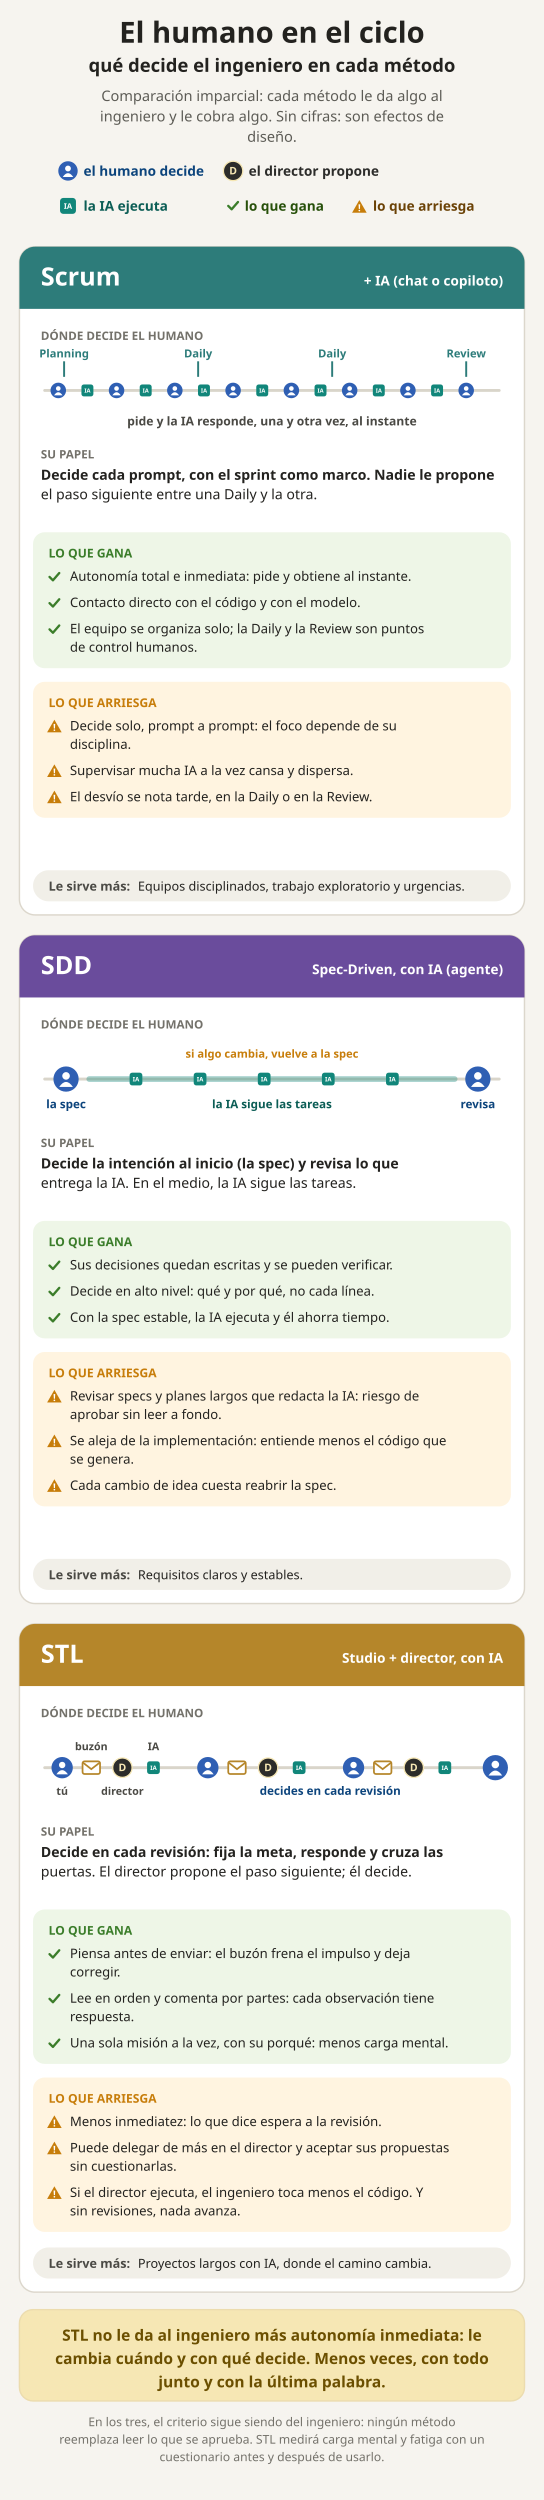
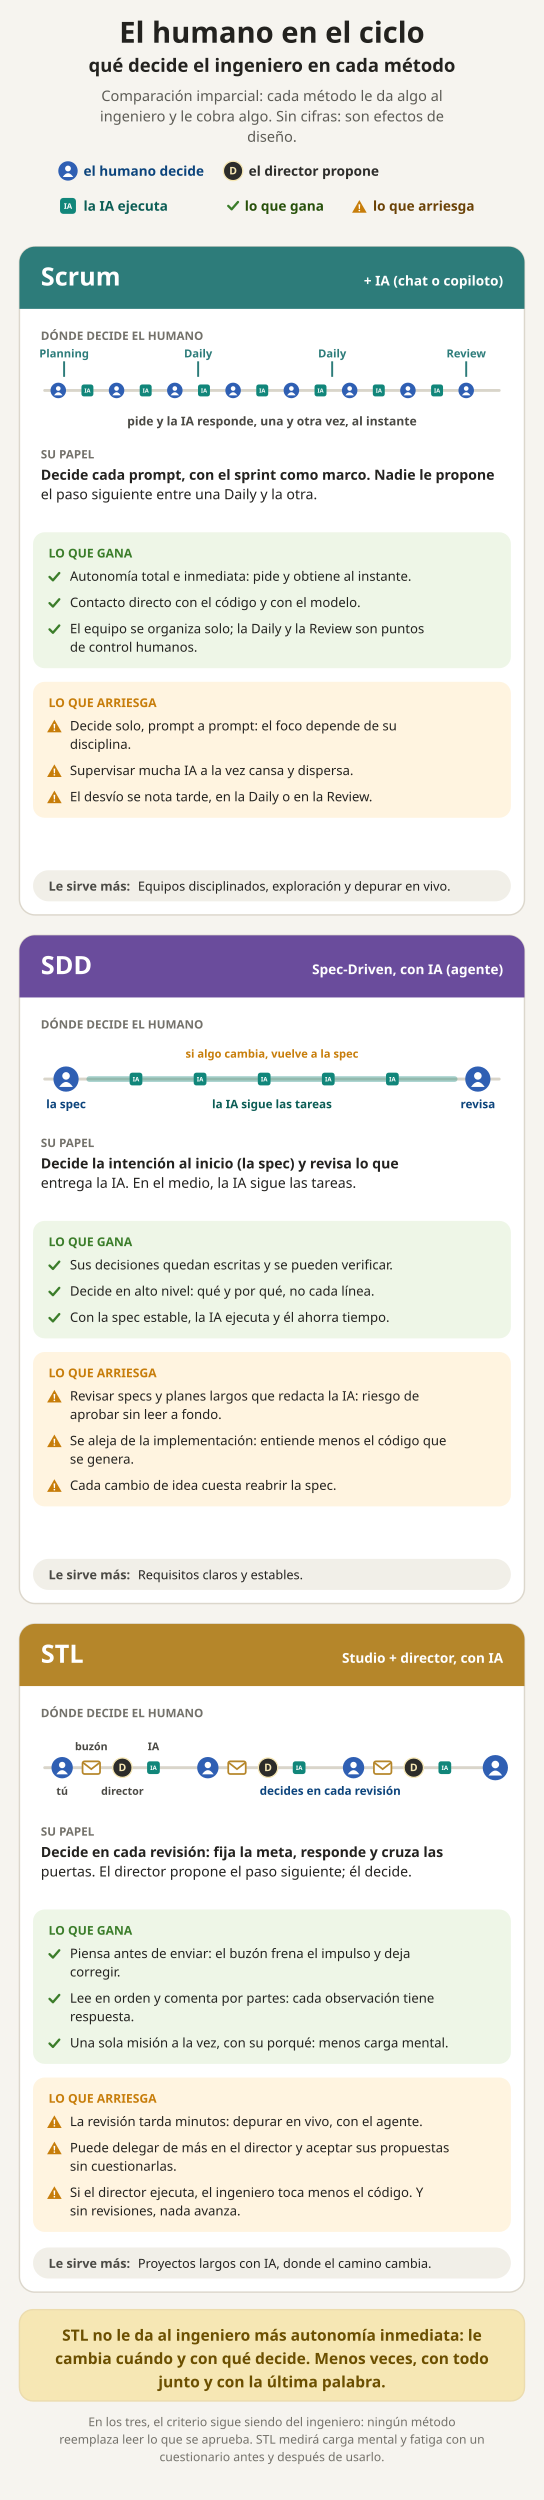
<svg xmlns="http://www.w3.org/2000/svg" viewBox="0 0 560 2574" width="560" height="2574" role="img" aria-labelledby="titulo desc">
  <style>text { font-family: "Segoe UI", system-ui, -apple-system, sans-serif; }</style>
  <rect width="560" height="2574" fill="#f6f4ef" />
  <text x="280.0" y="44" font-size="30" font-weight="800" fill="#23221f" text-anchor="middle">El humano en el ciclo</text>
  <text x="280.0" y="74" font-size="19" font-weight="700" fill="#23221f" text-anchor="middle">qué decide el ingeniero en cada método</text>
  <text x="280.0" y="104" font-size="15" font-weight="400" fill="#5c5b55" text-anchor="middle">Comparación imparcial: cada método le da algo al</text>
  <text x="280.0" y="125" font-size="15" font-weight="400" fill="#5c5b55" text-anchor="middle">ingeniero y le cobra algo. Sin cifras: son efectos de</text>
  <text x="280.0" y="146" font-size="15" font-weight="400" fill="#5c5b55" text-anchor="middle">diseño.</text>
  <circle cx="70" cy="176" r="10" fill="#2f5fb3" />
  <circle cx="70" cy="173.5" r="3.0" fill="#fff" />
  <path d="M64.583 182.25q5.417 -7.917 10.833 0z" fill="#fff" />
  <text x="86" y="181" font-size="14" font-weight="600" fill="#0c447c" text-anchor="start">el humano decide</text>
  <circle cx="240" cy="176" r="10" fill="#2c2c2a" stroke="#f6e7b4" stroke-width="1.333" />
  <text x="240" y="179.583" font-size="10.8" font-weight="800" fill="#f6e7b4" text-anchor="middle">D</text>
  <text x="256" y="181" font-size="14" font-weight="600" fill="#2c2c2a" text-anchor="start">el director propone</text>
  <rect x="61.8" y="203.8" width="16.4" height="16.4" rx="3.333" fill="#11867a" />
  <text x="70" y="215.0" font-size="7.9" font-weight="800" fill="#fff" text-anchor="middle">IA</text>
  <text x="86" y="217" font-size="14" font-weight="600" fill="#0b5d55" text-anchor="start">la IA ejecuta</text>
  <path d="M235 212l3.5 3.5 6.5-7.5" fill="none" stroke="#3b7d2a" stroke-width="2.4" stroke-linecap="round" stroke-linejoin="round" />
  <text x="252" y="217" font-size="14" font-weight="600" fill="#27500a" text-anchor="start">lo que gana</text>
  <path d="M370 206l7.5 13h-15z" fill="#c77d0a" />
  <text x="370" y="217.5" font-size="10" font-weight="800" fill="#fff" text-anchor="middle">!</text>
  <text x="384" y="217" font-size="14" font-weight="600" fill="#6b4206" text-anchor="start">lo que arriesga</text>
  <rect x="20" y="254" width="520" height="688" rx="16" fill="#fff" stroke="#dcd7cc" stroke-width="1.5" />
  <path d="M20 270a16 16 0 0 1 16 -16h488a16 16 0 0 1 16 16v48h-520z" fill="#2d7c7a" />
  <text x="42" y="294" font-size="26" font-weight="800" fill="#fff" text-anchor="start">Scrum</text>
  <text x="518" y="294" font-size="14" font-weight="600" fill="#fff" text-anchor="end">+ IA (chat o copiloto)</text>
  <text x="42" y="350" font-size="12" font-weight="800" fill="#73716a" text-anchor="start">DÓNDE DECIDE EL HUMANO</text>
  <line x1="46" y1="402" x2="514" y2="402" stroke="#d9d5ca" stroke-width="3" stroke-linecap="round" />
  <line x1="66" y1="372" x2="66" y2="388" stroke="#2d7c7a" stroke-width="2" />
  <text x="66" y="368" font-size="11.5" font-weight="700" fill="#2d7c7a" text-anchor="middle">Planning</text>
  <line x1="204" y1="372" x2="204" y2="388" stroke="#2d7c7a" stroke-width="2" />
  <text x="204" y="368" font-size="11.5" font-weight="700" fill="#2d7c7a" text-anchor="middle">Daily</text>
  <line x1="342" y1="372" x2="342" y2="388" stroke="#2d7c7a" stroke-width="2" />
  <text x="342" y="368" font-size="11.5" font-weight="700" fill="#2d7c7a" text-anchor="middle">Daily</text>
  <line x1="480" y1="372" x2="480" y2="388" stroke="#2d7c7a" stroke-width="2" />
  <text x="480" y="368" font-size="11.5" font-weight="700" fill="#2d7c7a" text-anchor="middle">Review</text>
  <circle cx="60" cy="402" r="8" fill="#2f5fb3" />
  <circle cx="60" cy="400.0" r="2.4" fill="#fff" />
  <path d="M55.667 407.0q4.333 -6.333 8.667 0z" fill="#fff" />
  <rect x="83.85" y="395.85" width="12.3" height="12.3" rx="2.5" fill="#11867a" />
  <text x="90" y="404.25" font-size="5.9" font-weight="800" fill="#fff" text-anchor="middle">IA</text>
  <circle cx="120" cy="402" r="8" fill="#2f5fb3" />
  <circle cx="120" cy="400.0" r="2.4" fill="#fff" />
  <path d="M115.667 407.0q4.333 -6.333 8.667 0z" fill="#fff" />
  <rect x="143.85" y="395.85" width="12.3" height="12.3" rx="2.5" fill="#11867a" />
  <text x="150" y="404.25" font-size="5.9" font-weight="800" fill="#fff" text-anchor="middle">IA</text>
  <circle cx="180" cy="402" r="8" fill="#2f5fb3" />
  <circle cx="180" cy="400.0" r="2.4" fill="#fff" />
  <path d="M175.667 407.0q4.333 -6.333 8.667 0z" fill="#fff" />
  <rect x="203.85" y="395.85" width="12.3" height="12.3" rx="2.5" fill="#11867a" />
  <text x="210" y="404.25" font-size="5.9" font-weight="800" fill="#fff" text-anchor="middle">IA</text>
  <circle cx="240" cy="402" r="8" fill="#2f5fb3" />
  <circle cx="240" cy="400.0" r="2.4" fill="#fff" />
  <path d="M235.667 407.0q4.333 -6.333 8.667 0z" fill="#fff" />
  <rect x="263.85" y="395.85" width="12.3" height="12.3" rx="2.5" fill="#11867a" />
  <text x="270" y="404.25" font-size="5.9" font-weight="800" fill="#fff" text-anchor="middle">IA</text>
  <circle cx="300" cy="402" r="8" fill="#2f5fb3" />
  <circle cx="300" cy="400.0" r="2.4" fill="#fff" />
  <path d="M295.667 407.0q4.333 -6.333 8.667 0z" fill="#fff" />
  <rect x="323.85" y="395.85" width="12.3" height="12.3" rx="2.5" fill="#11867a" />
  <text x="330" y="404.25" font-size="5.9" font-weight="800" fill="#fff" text-anchor="middle">IA</text>
  <circle cx="360" cy="402" r="8" fill="#2f5fb3" />
  <circle cx="360" cy="400.0" r="2.4" fill="#fff" />
  <path d="M355.667 407.0q4.333 -6.333 8.667 0z" fill="#fff" />
  <rect x="383.85" y="395.85" width="12.3" height="12.3" rx="2.5" fill="#11867a" />
  <text x="390" y="404.25" font-size="5.9" font-weight="800" fill="#fff" text-anchor="middle">IA</text>
  <circle cx="420" cy="402" r="8" fill="#2f5fb3" />
  <circle cx="420" cy="400.0" r="2.4" fill="#fff" />
  <path d="M415.667 407.0q4.333 -6.333 8.667 0z" fill="#fff" />
  <rect x="443.85" y="395.85" width="12.3" height="12.3" rx="2.5" fill="#11867a" />
  <text x="450" y="404.25" font-size="5.9" font-weight="800" fill="#fff" text-anchor="middle">IA</text>
  <circle cx="480" cy="402" r="8" fill="#2f5fb3" />
  <circle cx="480" cy="400.0" r="2.4" fill="#fff" />
  <path d="M475.667 407.0q4.333 -6.333 8.667 0z" fill="#fff" />
  <text x="280.0" y="438" font-size="12.5" font-weight="600" fill="#4a4944" text-anchor="middle">pide y la IA responde, una y otra vez, al instante</text>
  <text x="42" y="472" font-size="12" font-weight="800" fill="#73716a" text-anchor="start">SU PAPEL</text>
  <text x="42" y="494" font-size="14.5" font-weight="600" fill="#23221f" text-anchor="start">Decide cada prompt, con el sprint como marco. Nadie le propone</text>
  <text x="42" y="514" font-size="14.5" font-weight="500" fill="#23221f" text-anchor="start">el paso siguiente entre una Daily y la otra.</text>
  <rect x="34" y="548" width="492" height="140" rx="12" fill="#eef6e7" />
  <text x="50" y="574" font-size="12.5" font-weight="800" fill="#3b7d2a" text-anchor="start">LO QUE GANA</text>
  <path d="M51 594l3.5 3.5 6.5-7.5" fill="none" stroke="#3b7d2a" stroke-width="2.4" stroke-linecap="round" stroke-linejoin="round" />
  <text x="72" y="598" font-size="13.5" font-weight="500" fill="#23221f" text-anchor="start">Autonomía total e inmediata: pide y obtiene al instante.</text>
  <path d="M51 621l3.5 3.5 6.5-7.5" fill="none" stroke="#3b7d2a" stroke-width="2.4" stroke-linecap="round" stroke-linejoin="round" />
  <text x="72" y="625" font-size="13.5" font-weight="500" fill="#23221f" text-anchor="start">Contacto directo con el código y con el modelo.</text>
  <path d="M51 648l3.5 3.5 6.5-7.5" fill="none" stroke="#3b7d2a" stroke-width="2.4" stroke-linecap="round" stroke-linejoin="round" />
  <text x="72" y="652" font-size="13.5" font-weight="500" fill="#23221f" text-anchor="start">El equipo se organiza solo; la Daily y la Review son puntos</text>
  <text x="72" y="671" font-size="13.5" font-weight="500" fill="#23221f" text-anchor="start">de control humanos.</text>
  <rect x="34" y="702" width="492" height="140" rx="12" fill="#fff4e0" />
  <text x="50" y="728" font-size="12.5" font-weight="800" fill="#c77d0a" text-anchor="start">LO QUE ARRIESGA</text>
  <path d="M56 741l7.5 13h-15z" fill="#c77d0a" />
  <text x="56" y="752.5" font-size="10" font-weight="800" fill="#fff" text-anchor="middle">!</text>
  <text x="72" y="752" font-size="13.5" font-weight="500" fill="#23221f" text-anchor="start">Decide solo, prompt a prompt: el foco depende de su</text>
  <text x="72" y="771" font-size="13.5" font-weight="500" fill="#23221f" text-anchor="start">disciplina.</text>
  <path d="M56 787l7.5 13h-15z" fill="#c77d0a" />
  <text x="56" y="798.5" font-size="10" font-weight="800" fill="#fff" text-anchor="middle">!</text>
  <text x="72" y="798" font-size="13.5" font-weight="500" fill="#23221f" text-anchor="start">Supervisar mucha IA a la vez cansa y dispersa.</text>
  <path d="M56 814l7.5 13h-15z" fill="#c77d0a" />
  <text x="56" y="825.5" font-size="10" font-weight="800" fill="#fff" text-anchor="middle">!</text>
  <text x="72" y="825" font-size="13.5" font-weight="500" fill="#23221f" text-anchor="start">El desvío se nota tarde, en la Daily o en la Review.</text>
  <rect x="34" y="896" width="492" height="32" rx="16" fill="#f1efe8" />
  <text x="50" y="917" font-size="13" font-weight="800" fill="#4a4944" text-anchor="start">Le sirve más:</text>
-   <text x="142" y="917" font-size="13" font-weight="500" fill="#23221f" text-anchor="start">Equipos disciplinados, trabajo exploratorio y urgencias.</text>
+   <text x="142" y="917" font-size="13" font-weight="500" fill="#23221f" text-anchor="start">Equipos disciplinados, exploración y depurar en vivo.</text>
  <rect x="20" y="963" width="520" height="688" rx="16" fill="#fff" stroke="#dcd7cc" stroke-width="1.5" />
  <path d="M20 979a16 16 0 0 1 16 -16h488a16 16 0 0 1 16 16v48h-520z" fill="#6a4c9c" />
  <text x="42" y="1003" font-size="26" font-weight="800" fill="#fff" text-anchor="start">SDD</text>
  <text x="518" y="1003" font-size="14" font-weight="600" fill="#fff" text-anchor="end">Spec-Driven, con IA (agente)</text>
  <text x="42" y="1059" font-size="12" font-weight="800" fill="#73716a" text-anchor="start">DÓNDE DECIDE EL HUMANO</text>
  <line x1="46" y1="1111" x2="514" y2="1111" stroke="#d9d5ca" stroke-width="3" stroke-linecap="round" />
  <circle cx="68" cy="1111" r="13" fill="#2f5fb3" />
  <circle cx="68" cy="1107.75" r="3.9" fill="#fff" />
  <path d="M60.958 1119.125q7.042 -10.292 14.083 0z" fill="#fff" />
  <text x="68" y="1141" font-size="12" font-weight="700" fill="#0c447c" text-anchor="middle">la spec</text>
  <line x1="92" y1="1111" x2="468" y2="1111" stroke="#11867a" stroke-width="6" stroke-linecap="round" opacity="0.35" />
  <rect x="133.44" y="1104.44" width="13.12" height="13.12" rx="2.667" fill="#11867a" />
  <text x="140" y="1113.4" font-size="6.3" font-weight="800" fill="#fff" text-anchor="middle">IA</text>
  <rect x="199.44" y="1104.44" width="13.12" height="13.12" rx="2.667" fill="#11867a" />
  <text x="206" y="1113.4" font-size="6.3" font-weight="800" fill="#fff" text-anchor="middle">IA</text>
  <rect x="265.44" y="1104.44" width="13.12" height="13.12" rx="2.667" fill="#11867a" />
  <text x="272" y="1113.4" font-size="6.3" font-weight="800" fill="#fff" text-anchor="middle">IA</text>
  <rect x="331.44" y="1104.44" width="13.12" height="13.12" rx="2.667" fill="#11867a" />
  <text x="338" y="1113.4" font-size="6.3" font-weight="800" fill="#fff" text-anchor="middle">IA</text>
  <rect x="397.44" y="1104.44" width="13.12" height="13.12" rx="2.667" fill="#11867a" />
  <text x="404" y="1113.4" font-size="6.3" font-weight="800" fill="#fff" text-anchor="middle">IA</text>
  <text x="280.0" y="1141" font-size="12" font-weight="700" fill="#0b5d55" text-anchor="middle">la IA sigue las tareas</text>
  <circle cx="492" cy="1111" r="13" fill="#2f5fb3" />
  <circle cx="492" cy="1107.75" r="3.9" fill="#fff" />
  <path d="M484.958 1119.125q7.042 -10.292 14.083 0z" fill="#fff" />
  <text x="492" y="1141" font-size="12" font-weight="700" fill="#0c447c" text-anchor="middle">revisa</text>
  <text x="280.0" y="1089" font-size="11.5" font-weight="600" fill="#c77d0a" text-anchor="middle">si algo cambia, vuelve a la spec</text>
  <text x="42" y="1181" font-size="12" font-weight="800" fill="#73716a" text-anchor="start">SU PAPEL</text>
  <text x="42" y="1203" font-size="14.5" font-weight="600" fill="#23221f" text-anchor="start">Decide la intención al inicio (la spec) y revisa lo que</text>
  <text x="42" y="1223" font-size="14.5" font-weight="500" fill="#23221f" text-anchor="start">entrega la IA. En el medio, la IA sigue las tareas.</text>
  <rect x="34" y="1257" width="492" height="121" rx="12" fill="#eef6e7" />
  <text x="50" y="1283" font-size="12.5" font-weight="800" fill="#3b7d2a" text-anchor="start">LO QUE GANA</text>
  <path d="M51 1303l3.5 3.5 6.5-7.5" fill="none" stroke="#3b7d2a" stroke-width="2.4" stroke-linecap="round" stroke-linejoin="round" />
  <text x="72" y="1307" font-size="13.5" font-weight="500" fill="#23221f" text-anchor="start">Sus decisiones quedan escritas y se pueden verificar.</text>
  <path d="M51 1330l3.5 3.5 6.5-7.5" fill="none" stroke="#3b7d2a" stroke-width="2.4" stroke-linecap="round" stroke-linejoin="round" />
  <text x="72" y="1334" font-size="13.5" font-weight="500" fill="#23221f" text-anchor="start">Decide en alto nivel: qué y por qué, no cada línea.</text>
  <path d="M51 1357l3.5 3.5 6.5-7.5" fill="none" stroke="#3b7d2a" stroke-width="2.4" stroke-linecap="round" stroke-linejoin="round" />
  <text x="72" y="1361" font-size="13.5" font-weight="500" fill="#23221f" text-anchor="start">Con la spec estable, la IA ejecuta y él ahorra tiempo.</text>
  <rect x="34" y="1392" width="492" height="159" rx="12" fill="#fff4e0" />
  <text x="50" y="1418" font-size="12.5" font-weight="800" fill="#c77d0a" text-anchor="start">LO QUE ARRIESGA</text>
  <path d="M56 1431l7.5 13h-15z" fill="#c77d0a" />
  <text x="56" y="1442.5" font-size="10" font-weight="800" fill="#fff" text-anchor="middle">!</text>
  <text x="72" y="1442" font-size="13.5" font-weight="500" fill="#23221f" text-anchor="start">Revisar specs y planes largos que redacta la IA: riesgo de</text>
  <text x="72" y="1461" font-size="13.5" font-weight="500" fill="#23221f" text-anchor="start">aprobar sin leer a fondo.</text>
  <path d="M56 1477l7.5 13h-15z" fill="#c77d0a" />
  <text x="56" y="1488.5" font-size="10" font-weight="800" fill="#fff" text-anchor="middle">!</text>
  <text x="72" y="1488" font-size="13.5" font-weight="500" fill="#23221f" text-anchor="start">Se aleja de la implementación: entiende menos el código que</text>
  <text x="72" y="1507" font-size="13.5" font-weight="500" fill="#23221f" text-anchor="start">se genera.</text>
  <path d="M56 1523l7.5 13h-15z" fill="#c77d0a" />
  <text x="56" y="1534.5" font-size="10" font-weight="800" fill="#fff" text-anchor="middle">!</text>
  <text x="72" y="1534" font-size="13.5" font-weight="500" fill="#23221f" text-anchor="start">Cada cambio de idea cuesta reabrir la spec.</text>
  <rect x="34" y="1605" width="492" height="32" rx="16" fill="#f1efe8" />
  <text x="50" y="1626" font-size="13" font-weight="800" fill="#4a4944" text-anchor="start">Le sirve más:</text>
  <text x="142" y="1626" font-size="13" font-weight="500" fill="#23221f" text-anchor="start">Requisitos claros y estables.</text>
  <rect x="20" y="1672" width="520" height="688" rx="16" fill="#fff" stroke="#dcd7cc" stroke-width="1.5" />
  <path d="M20 1688a16 16 0 0 1 16 -16h488a16 16 0 0 1 16 16v48h-520z" fill="#b5862a" />
  <text x="42" y="1712" font-size="26" font-weight="800" fill="#fff" text-anchor="start">STL</text>
  <text x="518" y="1712" font-size="14" font-weight="600" fill="#fff" text-anchor="end">Studio + director, con IA</text>
  <text x="42" y="1768" font-size="12" font-weight="800" fill="#73716a" text-anchor="start">DÓNDE DECIDE EL HUMANO</text>
  <line x1="46" y1="1820" x2="514" y2="1820" stroke="#d9d5ca" stroke-width="3" stroke-linecap="round" />
  <circle cx="64" cy="1820" r="11" fill="#2f5fb3" />
  <circle cx="64" cy="1817.25" r="3.3" fill="#fff" />
  <path d="M58.042 1826.875q5.958 -8.708 11.917 0z" fill="#fff" />
  <rect x="85" y="1813.5" width="18" height="13" rx="2" fill="#fff" stroke="#b5862a" stroke-width="1.8" />
  <path d="M85 1814.5l9 7 9-7" fill="none" stroke="#b5862a" stroke-width="1.8" />
  <circle cx="126" cy="1820" r="10" fill="#2c2c2a" stroke="#f6e7b4" stroke-width="1.333" />
  <text x="126" y="1823.583" font-size="10.8" font-weight="800" fill="#f6e7b4" text-anchor="middle">D</text>
  <rect x="151.44" y="1813.44" width="13.12" height="13.12" rx="2.667" fill="#11867a" />
  <text x="158" y="1822.4" font-size="6.3" font-weight="800" fill="#fff" text-anchor="middle">IA</text>
  <circle cx="214" cy="1820" r="11" fill="#2f5fb3" />
  <circle cx="214" cy="1817.25" r="3.3" fill="#fff" />
  <path d="M208.042 1826.875q5.958 -8.708 11.917 0z" fill="#fff" />
  <rect x="235" y="1813.5" width="18" height="13" rx="2" fill="#fff" stroke="#b5862a" stroke-width="1.8" />
  <path d="M235 1814.5l9 7 9-7" fill="none" stroke="#b5862a" stroke-width="1.8" />
  <circle cx="276" cy="1820" r="10" fill="#2c2c2a" stroke="#f6e7b4" stroke-width="1.333" />
  <text x="276" y="1823.583" font-size="10.8" font-weight="800" fill="#f6e7b4" text-anchor="middle">D</text>
  <rect x="301.44" y="1813.44" width="13.12" height="13.12" rx="2.667" fill="#11867a" />
  <text x="308" y="1822.4" font-size="6.3" font-weight="800" fill="#fff" text-anchor="middle">IA</text>
  <circle cx="364" cy="1820" r="11" fill="#2f5fb3" />
  <circle cx="364" cy="1817.25" r="3.3" fill="#fff" />
  <path d="M358.042 1826.875q5.958 -8.708 11.917 0z" fill="#fff" />
  <rect x="385" y="1813.5" width="18" height="13" rx="2" fill="#fff" stroke="#b5862a" stroke-width="1.8" />
  <path d="M385 1814.5l9 7 9-7" fill="none" stroke="#b5862a" stroke-width="1.8" />
  <circle cx="426" cy="1820" r="10" fill="#2c2c2a" stroke="#f6e7b4" stroke-width="1.333" />
  <text x="426" y="1823.583" font-size="10.8" font-weight="800" fill="#f6e7b4" text-anchor="middle">D</text>
  <rect x="451.44" y="1813.44" width="13.12" height="13.12" rx="2.667" fill="#11867a" />
  <text x="458" y="1822.4" font-size="6.3" font-weight="800" fill="#fff" text-anchor="middle">IA</text>
  <text x="64" y="1848" font-size="11" font-weight="700" fill="#4a4944" text-anchor="middle">tú</text>
  <text x="94" y="1802" font-size="11" font-weight="700" fill="#4a4944" text-anchor="middle">buzón</text>
  <text x="126" y="1848" font-size="11" font-weight="700" fill="#4a4944" text-anchor="middle">director</text>
  <text x="158" y="1802" font-size="11" font-weight="700" fill="#4a4944" text-anchor="middle">IA</text>
  <circle cx="510" cy="1820" r="13" fill="#2f5fb3" />
  <circle cx="510" cy="1816.75" r="3.9" fill="#fff" />
  <path d="M502.958 1828.125q7.042 -10.292 14.083 0z" fill="#fff" />
  <text x="340.0" y="1848" font-size="12" font-weight="700" fill="#0c447c" text-anchor="middle">decides en cada revisión</text>
  <text x="42" y="1890" font-size="12" font-weight="800" fill="#73716a" text-anchor="start">SU PAPEL</text>
  <text x="42" y="1912" font-size="14.5" font-weight="600" fill="#23221f" text-anchor="start">Decide en cada revisión: fija la meta, responde y cruza las</text>
  <text x="42" y="1932" font-size="14.5" font-weight="500" fill="#23221f" text-anchor="start">puertas. El director propone el paso siguiente; él decide.</text>
  <rect x="34" y="1966" width="492" height="159" rx="12" fill="#eef6e7" />
  <text x="50" y="1992" font-size="12.5" font-weight="800" fill="#3b7d2a" text-anchor="start">LO QUE GANA</text>
  <path d="M51 2012l3.5 3.5 6.5-7.5" fill="none" stroke="#3b7d2a" stroke-width="2.4" stroke-linecap="round" stroke-linejoin="round" />
  <text x="72" y="2016" font-size="13.5" font-weight="500" fill="#23221f" text-anchor="start">Piensa antes de enviar: el buzón frena el impulso y deja</text>
  <text x="72" y="2035" font-size="13.5" font-weight="500" fill="#23221f" text-anchor="start">corregir.</text>
  <path d="M51 2058l3.5 3.5 6.5-7.5" fill="none" stroke="#3b7d2a" stroke-width="2.4" stroke-linecap="round" stroke-linejoin="round" />
  <text x="72" y="2062" font-size="13.5" font-weight="500" fill="#23221f" text-anchor="start">Lee en orden y comenta por partes: cada observación tiene</text>
  <text x="72" y="2081" font-size="13.5" font-weight="500" fill="#23221f" text-anchor="start">respuesta.</text>
  <path d="M51 2104l3.5 3.5 6.5-7.5" fill="none" stroke="#3b7d2a" stroke-width="2.4" stroke-linecap="round" stroke-linejoin="round" />
  <text x="72" y="2108" font-size="13.5" font-weight="500" fill="#23221f" text-anchor="start">Una sola misión a la vez, con su porqué: menos carga mental.</text>
  <rect x="34" y="2139" width="492" height="159" rx="12" fill="#fff4e0" />
  <text x="50" y="2165" font-size="12.5" font-weight="800" fill="#c77d0a" text-anchor="start">LO QUE ARRIESGA</text>
  <path d="M56 2178l7.5 13h-15z" fill="#c77d0a" />
  <text x="56" y="2189.5" font-size="10" font-weight="800" fill="#fff" text-anchor="middle">!</text>
-   <text x="72" y="2189" font-size="13.5" font-weight="500" fill="#23221f" text-anchor="start">Menos inmediatez: lo que dice espera a la revisión.</text>
+   <text x="72" y="2189" font-size="13.5" font-weight="500" fill="#23221f" text-anchor="start">La revisión tarda minutos: depurar en vivo, con el agente.</text>
  <path d="M56 2205l7.5 13h-15z" fill="#c77d0a" />
  <text x="56" y="2216.5" font-size="10" font-weight="800" fill="#fff" text-anchor="middle">!</text>
  <text x="72" y="2216" font-size="13.5" font-weight="500" fill="#23221f" text-anchor="start">Puede delegar de más en el director y aceptar sus propuestas</text>
  <text x="72" y="2235" font-size="13.5" font-weight="500" fill="#23221f" text-anchor="start">sin cuestionarlas.</text>
  <path d="M56 2251l7.5 13h-15z" fill="#c77d0a" />
  <text x="56" y="2262.5" font-size="10" font-weight="800" fill="#fff" text-anchor="middle">!</text>
  <text x="72" y="2262" font-size="13.5" font-weight="500" fill="#23221f" text-anchor="start">Si el director ejecuta, el ingeniero toca menos el código. Y</text>
  <text x="72" y="2281" font-size="13.5" font-weight="500" fill="#23221f" text-anchor="start">sin revisiones, nada avanza.</text>
  <rect x="34" y="2314" width="492" height="32" rx="16" fill="#f1efe8" />
  <text x="50" y="2335" font-size="13" font-weight="800" fill="#4a4944" text-anchor="start">Le sirve más:</text>
  <text x="142" y="2335" font-size="13" font-weight="500" fill="#23221f" text-anchor="start">Proyectos largos con IA, donde el camino cambia.</text>
  <rect x="20" y="2378" width="520" height="94" rx="14" fill="#f6e7b4" stroke="#ecdcae" stroke-width="1.5" />
  <text x="280" y="2410" font-size="16" font-weight="800" fill="#6b4f00" text-anchor="middle">STL no le da al ingeniero más autonomía inmediata: le</text>
  <text x="280" y="2434" font-size="16" font-weight="800" fill="#6b4f00" text-anchor="middle">cambia cuándo y con qué decide. Menos veces, con todo</text>
  <text x="280" y="2458" font-size="16" font-weight="800" fill="#6b4f00" text-anchor="middle">junto y con la última palabra.</text>
  <text x="280" y="2498" font-size="12.5" font-weight="400" fill="#73716a" text-anchor="middle">En los tres, el criterio sigue siendo del ingeniero: ningún método</text>
  <text x="280" y="2516" font-size="12.5" font-weight="400" fill="#73716a" text-anchor="middle">reemplaza leer lo que se aprueba. STL medirá carga mental y fatiga con un</text>
  <text x="280" y="2534" font-size="12.5" font-weight="400" fill="#73716a" text-anchor="middle">cuestionario antes y después de usarlo.</text>
</svg>
